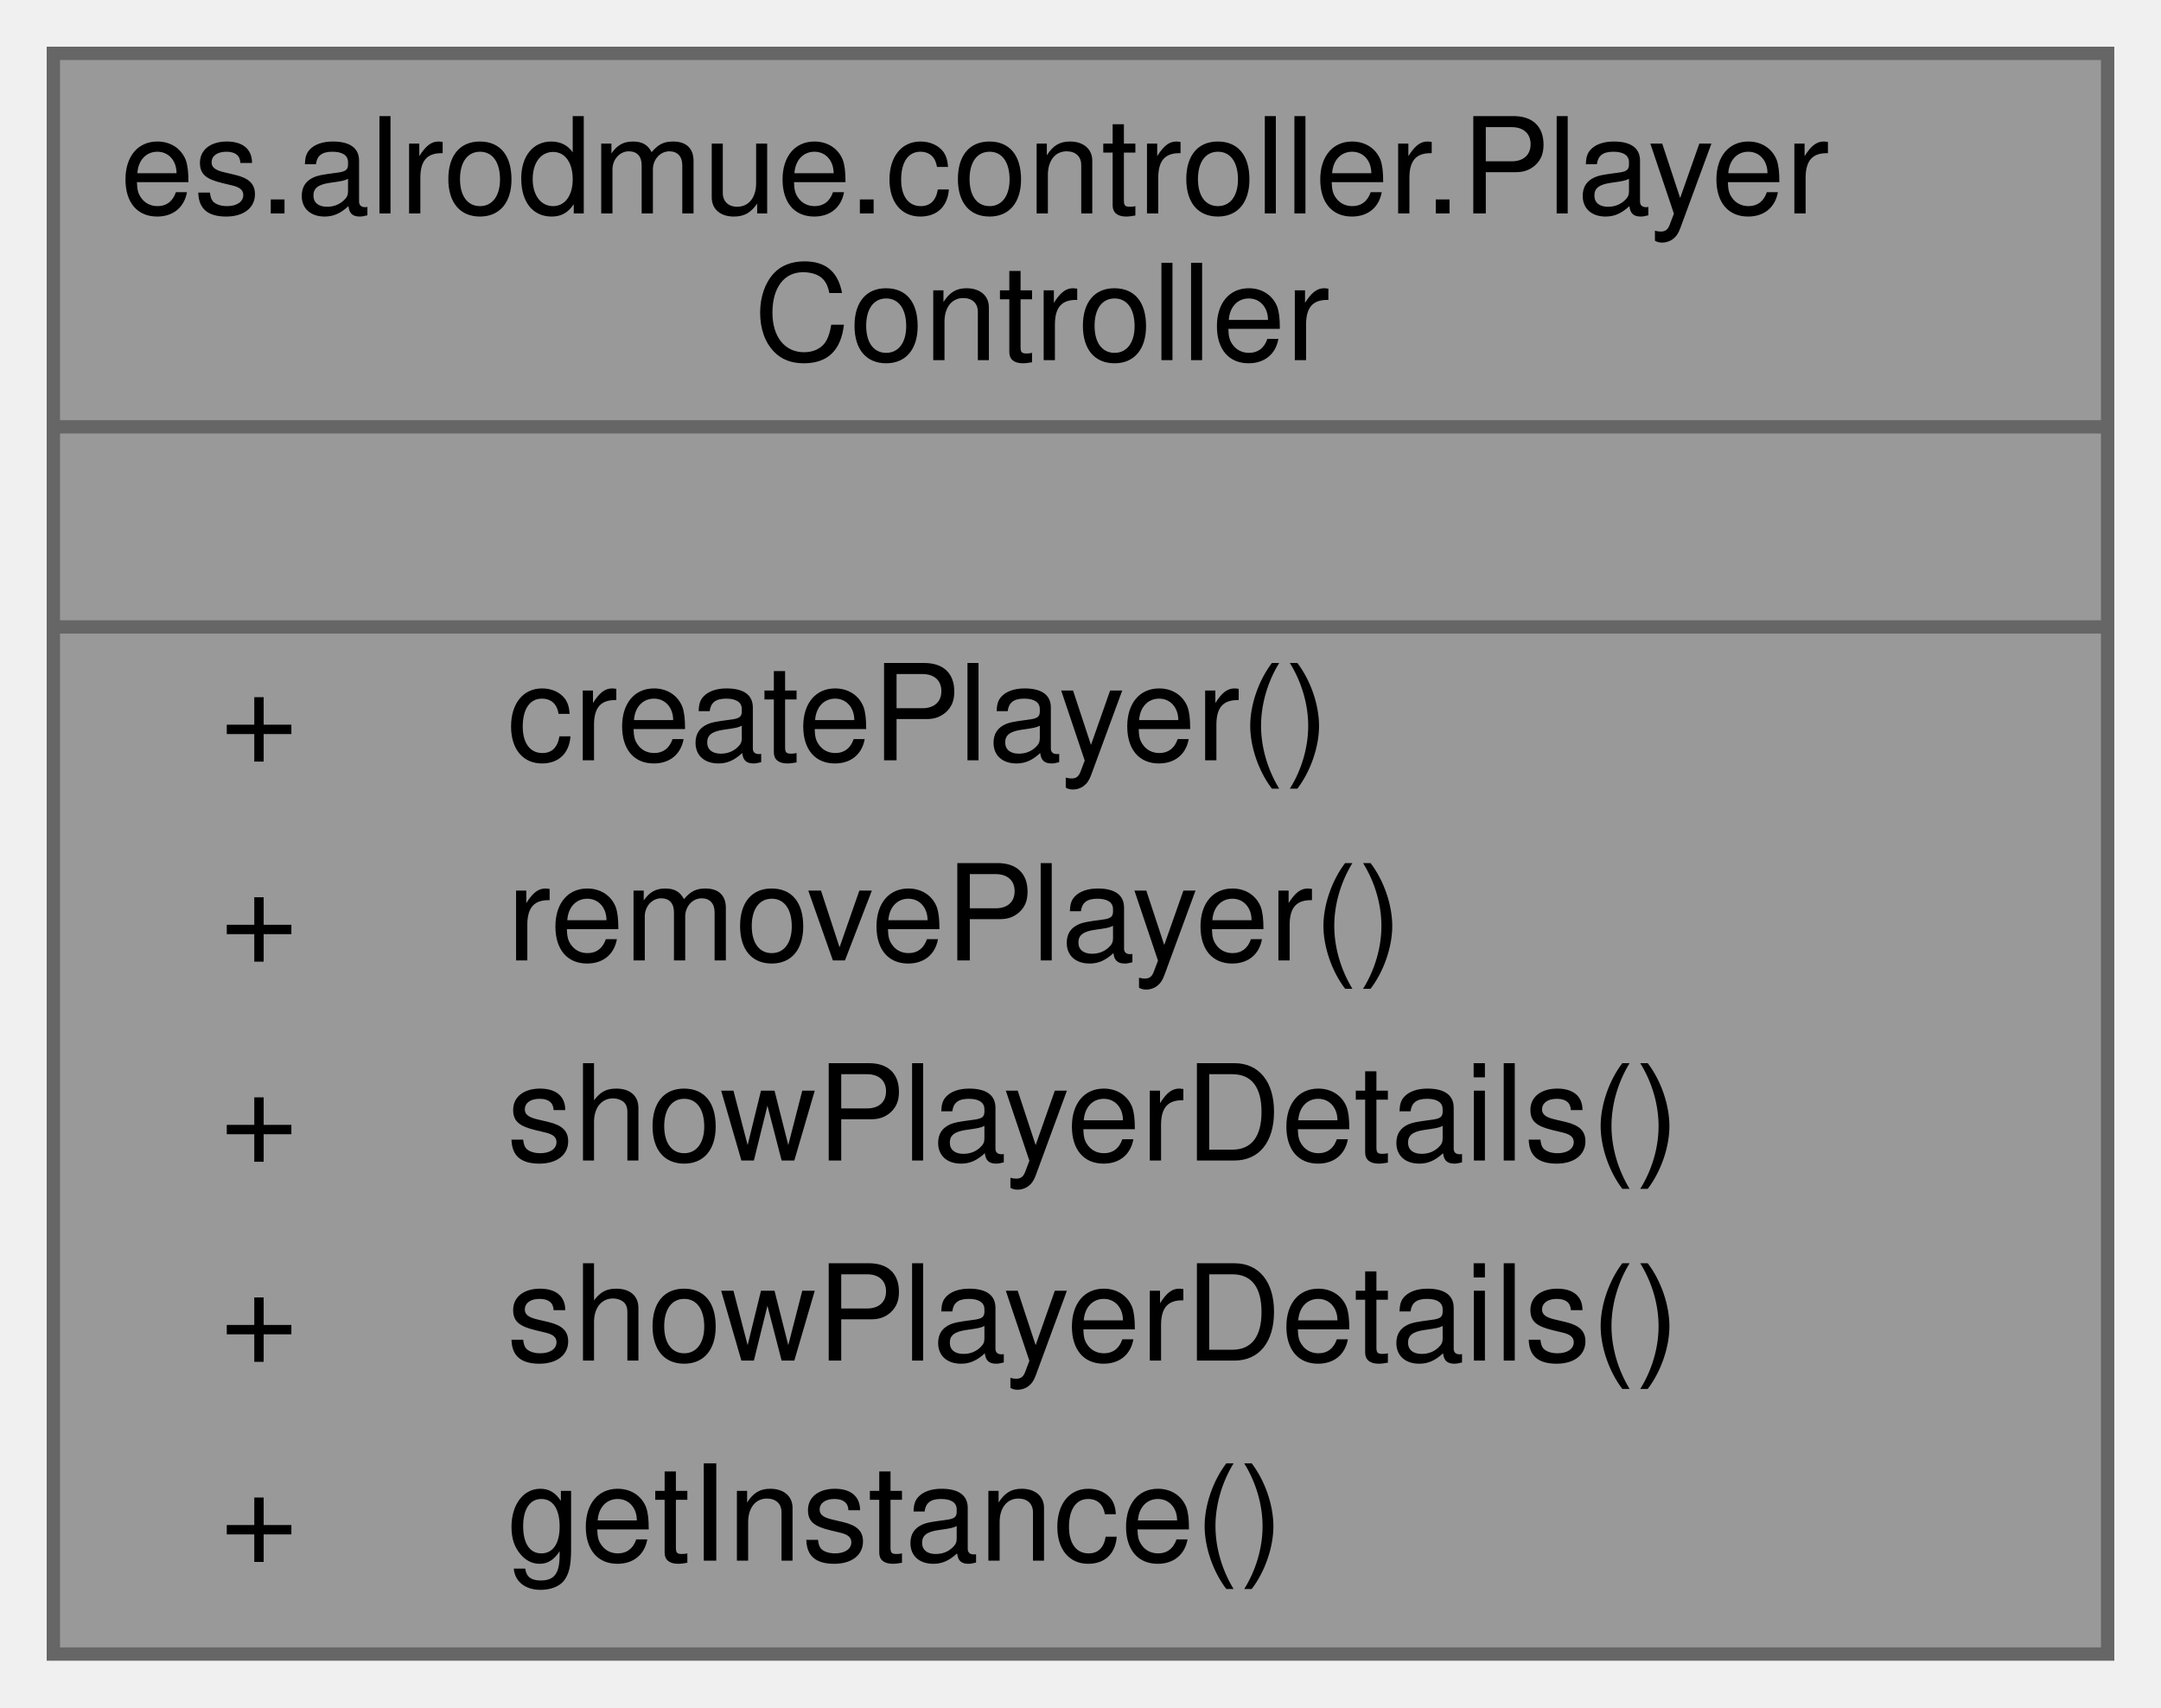
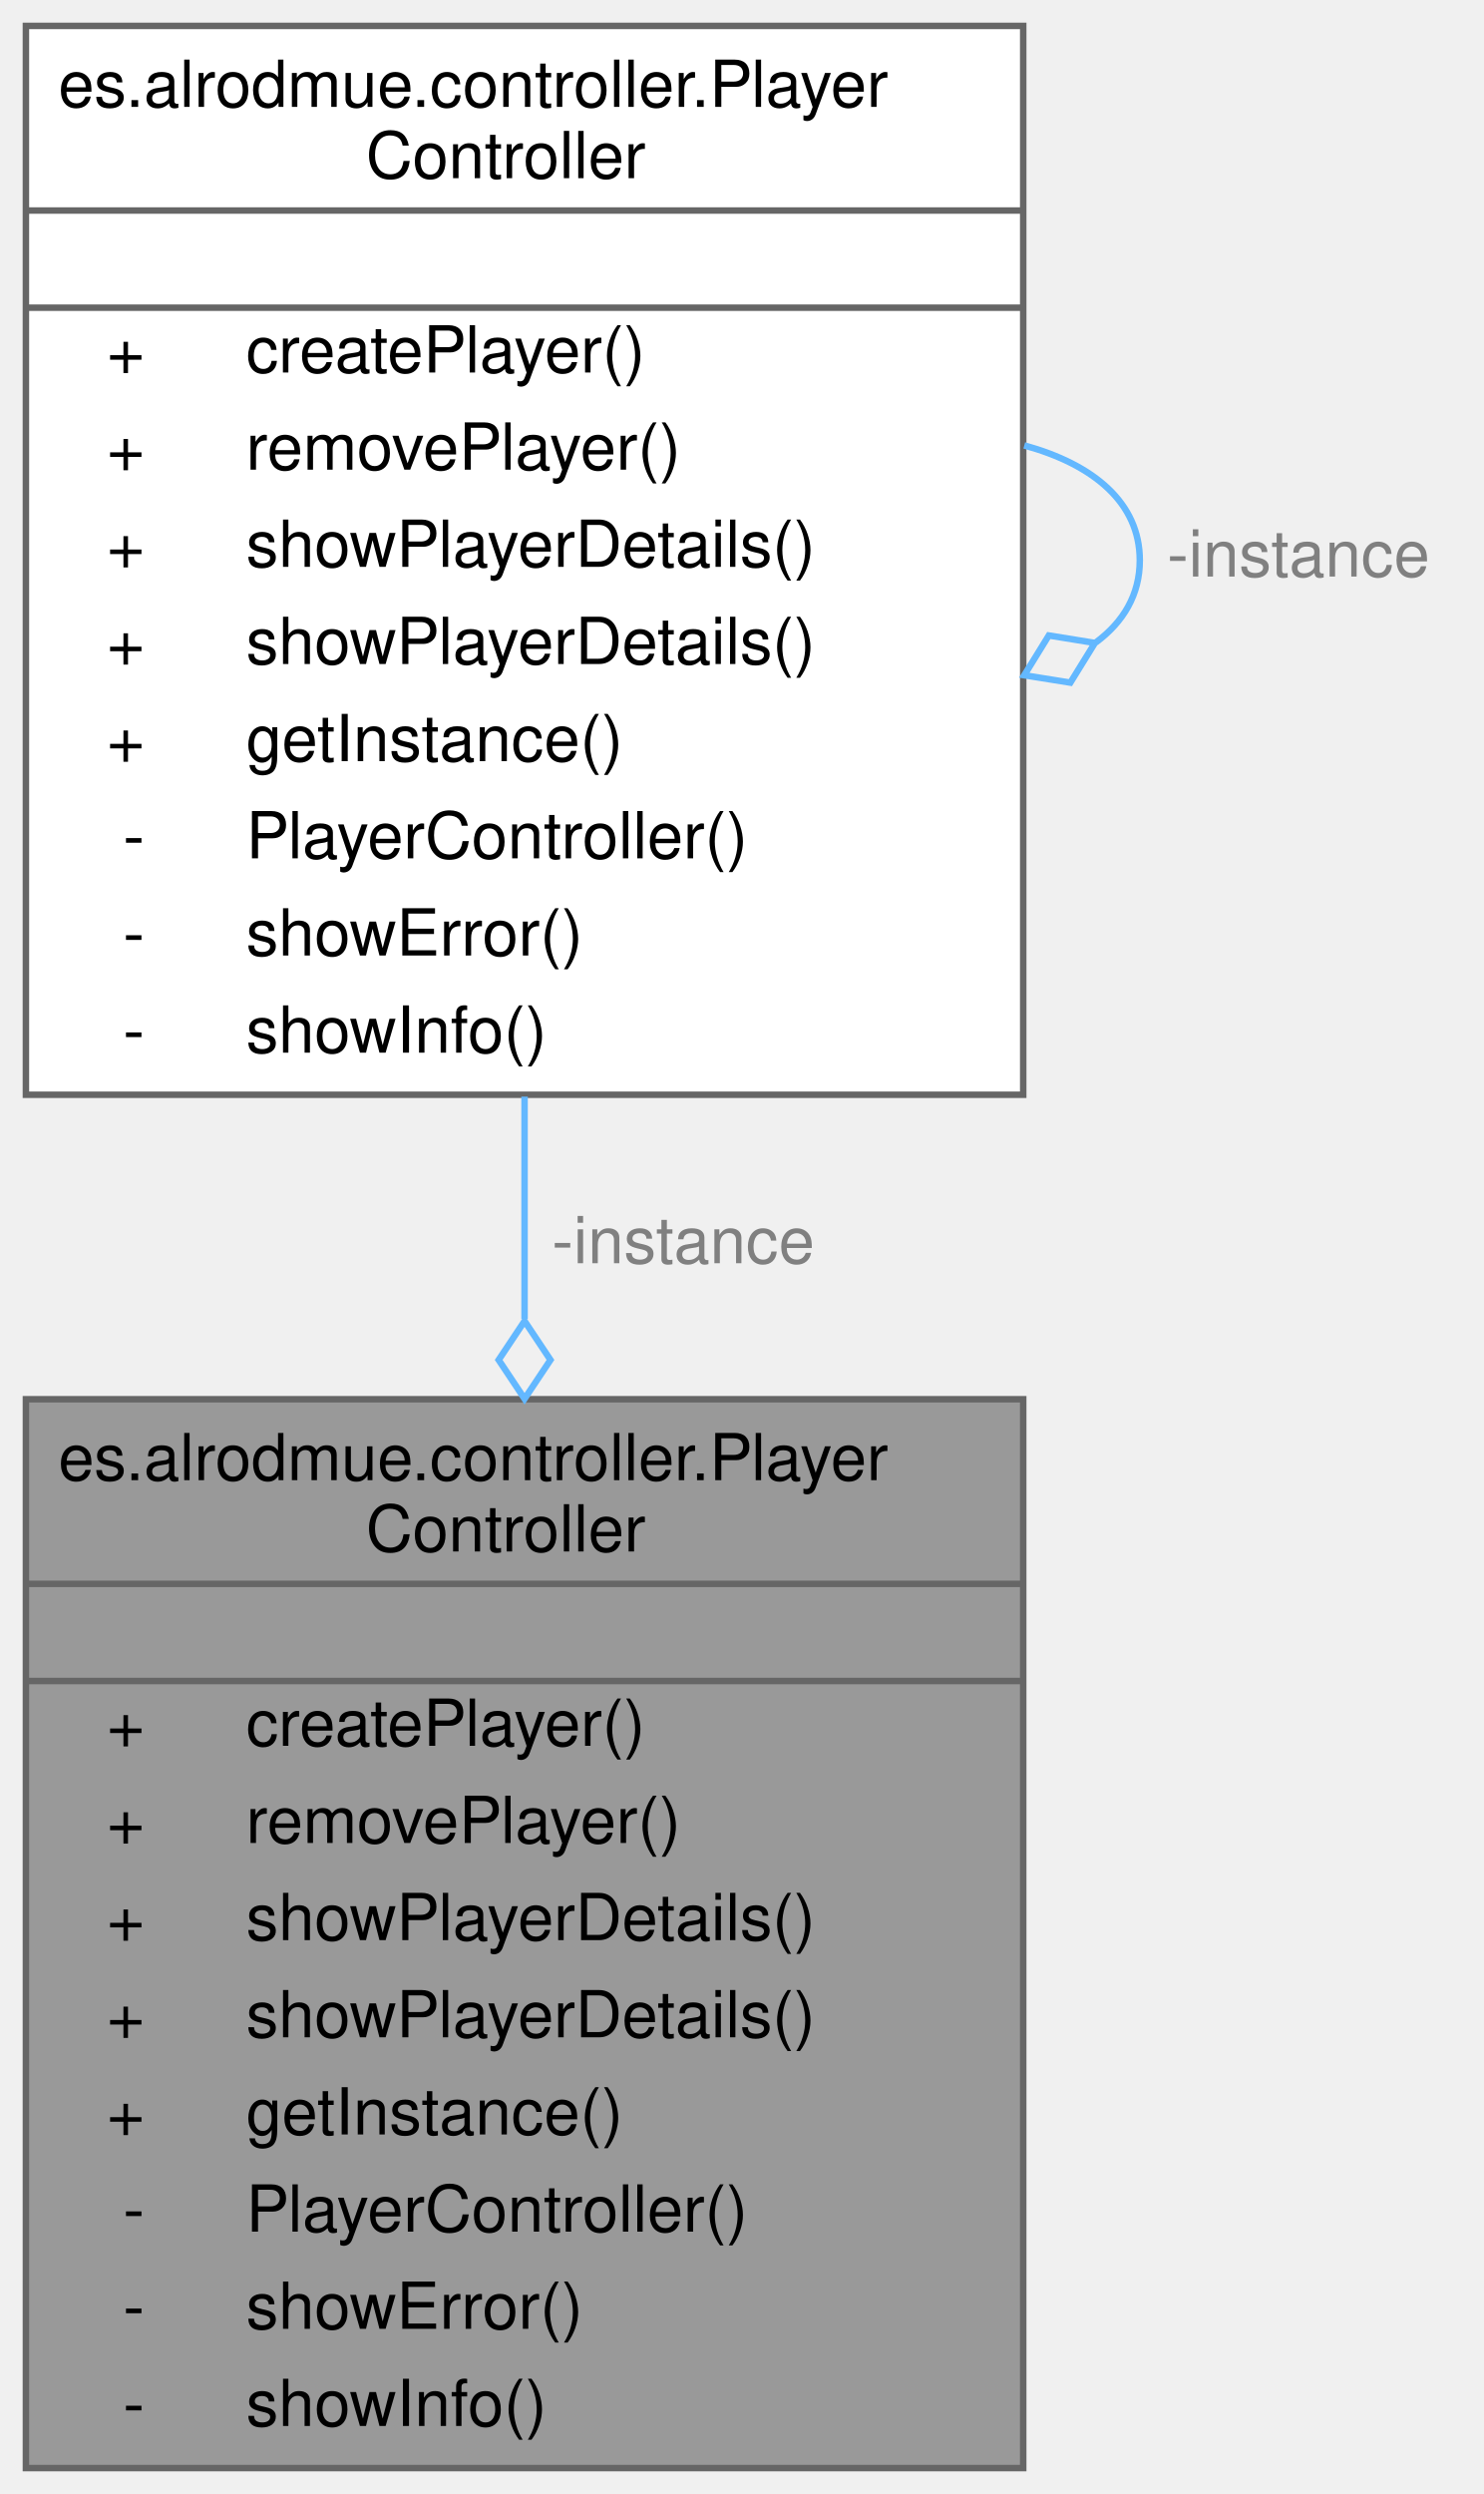
- <svg xmlns="http://www.w3.org/2000/svg" xmlns:xlink="http://www.w3.org/1999/xlink" width="162pt" height="128pt" viewBox="0.00 0.00 162.00 128.00">
-   <g id="graph0" class="graph" transform="scale(1 1) rotate(0) translate(4 124)">
+ <svg xmlns="http://www.w3.org/2000/svg" xmlns:xlink="http://www.w3.org/1999/xlink" width="229pt" height="385pt" viewBox="0.00 0.00 229.00 385.00">
+   <g id="graph0" class="graph" transform="scale(1 1) rotate(0) translate(4 381)">
    <g id="Node000001" class="node">
      <g id="a_Node000001">
        <a xlink:title=" ">
-           <polygon fill="#999999" stroke="transparent" points="154,-120 0,-120 0,0 154,0 154,-120" />
-           <text text-anchor="start" x="5" y="-108" font-family="Helvetica,sans-Serif" font-size="10.00">es.alrodmue.controller.Player</text>
-           <text text-anchor="start" x="52.5" y="-97" font-family="Helvetica,sans-Serif" font-size="10.00">Controller</text>
-           <text text-anchor="start" x="75" y="-82" font-family="Helvetica,sans-Serif" font-size="10.00"> </text>
-           <text text-anchor="start" x="12.5" y="-67" font-family="Helvetica,sans-Serif" font-size="10.00">+</text>
-           <text text-anchor="start" x="34" y="-67" font-family="Helvetica,sans-Serif" font-size="10.00">createPlayer()</text>
-           <text text-anchor="start" x="12.5" y="-52" font-family="Helvetica,sans-Serif" font-size="10.00">+</text>
-           <text text-anchor="start" x="34" y="-52" font-family="Helvetica,sans-Serif" font-size="10.00">removePlayer()</text>
-           <text text-anchor="start" x="12.5" y="-37" font-family="Helvetica,sans-Serif" font-size="10.00">+</text>
-           <text text-anchor="start" x="34" y="-37" font-family="Helvetica,sans-Serif" font-size="10.00">showPlayerDetails()</text>
-           <text text-anchor="start" x="12.5" y="-22" font-family="Helvetica,sans-Serif" font-size="10.00">+</text>
-           <text text-anchor="start" x="34" y="-22" font-family="Helvetica,sans-Serif" font-size="10.00">showPlayerDetails()</text>
-           <text text-anchor="start" x="12.5" y="-7" font-family="Helvetica,sans-Serif" font-size="10.00">+</text>
-           <text text-anchor="start" x="34" y="-7" font-family="Helvetica,sans-Serif" font-size="10.00">getInstance()</text>
-           <polygon fill="#666666" stroke="#666666" points="0,-92 0,-92 154,-92 154,-92 0,-92" />
-           <polygon fill="#666666" stroke="#666666" points="0,-77 0,-77 154,-77 154,-77 0,-77" />
-           <polygon fill="none" stroke="#666666" points="0,0 0,-120 154,-120 154,0 0,0" />
+           <polygon fill="#999999" stroke="transparent" points="154,-165 0,-165 0,0 154,0 154,-165" />
+           <text text-anchor="start" x="5" y="-152.5" font-family="Helvetica,sans-Serif" font-size="10.00">es.alrodmue.controller.Player</text>
+           <text text-anchor="start" x="52.5" y="-141.5" font-family="Helvetica,sans-Serif" font-size="10.00">Controller</text>
+           <text text-anchor="start" x="75" y="-126.5" font-family="Helvetica,sans-Serif" font-size="10.00"> </text>
+           <text text-anchor="start" x="12.5" y="-111.5" font-family="Helvetica,sans-Serif" font-size="10.00">+</text>
+           <text text-anchor="start" x="34" y="-111.5" font-family="Helvetica,sans-Serif" font-size="10.00">createPlayer()</text>
+           <text text-anchor="start" x="12.5" y="-96.5" font-family="Helvetica,sans-Serif" font-size="10.00">+</text>
+           <text text-anchor="start" x="34" y="-96.5" font-family="Helvetica,sans-Serif" font-size="10.00">removePlayer()</text>
+           <text text-anchor="start" x="12.5" y="-81.5" font-family="Helvetica,sans-Serif" font-size="10.00">+</text>
+           <text text-anchor="start" x="34" y="-81.5" font-family="Helvetica,sans-Serif" font-size="10.00">showPlayerDetails()</text>
+           <text text-anchor="start" x="12.5" y="-66.5" font-family="Helvetica,sans-Serif" font-size="10.00">+</text>
+           <text text-anchor="start" x="34" y="-66.5" font-family="Helvetica,sans-Serif" font-size="10.00">showPlayerDetails()</text>
+           <text text-anchor="start" x="12.5" y="-51.5" font-family="Helvetica,sans-Serif" font-size="10.00">+</text>
+           <text text-anchor="start" x="34" y="-51.5" font-family="Helvetica,sans-Serif" font-size="10.00">getInstance()</text>
+           <text text-anchor="start" x="15" y="-36.5" font-family="Helvetica,sans-Serif" font-size="10.00">-</text>
+           <text text-anchor="start" x="34" y="-36.5" font-family="Helvetica,sans-Serif" font-size="10.00">PlayerController()</text>
+           <text text-anchor="start" x="15" y="-21.5" font-family="Helvetica,sans-Serif" font-size="10.00">-</text>
+           <text text-anchor="start" x="34" y="-21.5" font-family="Helvetica,sans-Serif" font-size="10.00">showError()</text>
+           <text text-anchor="start" x="15" y="-6.5" font-family="Helvetica,sans-Serif" font-size="10.00">-</text>
+           <text text-anchor="start" x="34" y="-6.5" font-family="Helvetica,sans-Serif" font-size="10.00">showInfo()</text>
+           <polygon fill="#666666" stroke="#666666" points="0,-136.5 0,-136.5 154,-136.5 154,-136.5 0,-136.5" />
+           <polygon fill="#666666" stroke="#666666" points="0,-121.5 0,-121.5 154,-121.5 154,-121.5 0,-121.5" />
+           <polygon fill="none" stroke="#666666" points="0,0 0,-165 154,-165 154,0 0,0" />
        </a>
      </g>
    </g>
+     <g id="Node000002" class="node">
+       <g id="a_Node000002">
+         <a xlink:href="classes_1_1alrodmue_1_1controller_1_1PlayerController.xhtml" target="_top" xlink:title=" ">
+           <polygon fill="white" stroke="transparent" points="154,-377 0,-377 0,-212 154,-212 154,-377" />
+           <text text-anchor="start" x="5" y="-364.5" font-family="Helvetica,sans-Serif" font-size="10.00">es.alrodmue.controller.Player</text>
+           <text text-anchor="start" x="52.5" y="-353.5" font-family="Helvetica,sans-Serif" font-size="10.00">Controller</text>
+           <text text-anchor="start" x="75" y="-338.5" font-family="Helvetica,sans-Serif" font-size="10.00"> </text>
+           <text text-anchor="start" x="12.5" y="-323.5" font-family="Helvetica,sans-Serif" font-size="10.00">+</text>
+           <text text-anchor="start" x="34" y="-323.5" font-family="Helvetica,sans-Serif" font-size="10.00">createPlayer()</text>
+           <text text-anchor="start" x="12.5" y="-308.5" font-family="Helvetica,sans-Serif" font-size="10.00">+</text>
+           <text text-anchor="start" x="34" y="-308.5" font-family="Helvetica,sans-Serif" font-size="10.00">removePlayer()</text>
+           <text text-anchor="start" x="12.5" y="-293.5" font-family="Helvetica,sans-Serif" font-size="10.00">+</text>
+           <text text-anchor="start" x="34" y="-293.5" font-family="Helvetica,sans-Serif" font-size="10.00">showPlayerDetails()</text>
+           <text text-anchor="start" x="12.5" y="-278.5" font-family="Helvetica,sans-Serif" font-size="10.00">+</text>
+           <text text-anchor="start" x="34" y="-278.5" font-family="Helvetica,sans-Serif" font-size="10.00">showPlayerDetails()</text>
+           <text text-anchor="start" x="12.5" y="-263.5" font-family="Helvetica,sans-Serif" font-size="10.00">+</text>
+           <text text-anchor="start" x="34" y="-263.5" font-family="Helvetica,sans-Serif" font-size="10.00">getInstance()</text>
+           <text text-anchor="start" x="15" y="-248.5" font-family="Helvetica,sans-Serif" font-size="10.00">-</text>
+           <text text-anchor="start" x="34" y="-248.5" font-family="Helvetica,sans-Serif" font-size="10.00">PlayerController()</text>
+           <text text-anchor="start" x="15" y="-233.5" font-family="Helvetica,sans-Serif" font-size="10.00">-</text>
+           <text text-anchor="start" x="34" y="-233.5" font-family="Helvetica,sans-Serif" font-size="10.00">showError()</text>
+           <text text-anchor="start" x="15" y="-218.5" font-family="Helvetica,sans-Serif" font-size="10.00">-</text>
+           <text text-anchor="start" x="34" y="-218.5" font-family="Helvetica,sans-Serif" font-size="10.00">showInfo()</text>
+           <polygon fill="#666666" stroke="#666666" points="0,-348.5 0,-348.5 154,-348.5 154,-348.5 0,-348.5" />
+           <polygon fill="#666666" stroke="#666666" points="0,-333.5 0,-333.5 154,-333.5 154,-333.5 0,-333.5" />
+           <polygon fill="none" stroke="#666666" points="0,-212 0,-377 154,-377 154,-212 0,-212" />
+         </a>
+       </g>
+     </g>
+     <g id="edge1_Node000001_Node000002" class="edge">
+       <g id="a_edge1_Node000001_Node000002">
+         <a xlink:title=" ">
+           <path fill="none" stroke="#63b8ff" d="M77,-211.71C77,-200.46 77,-188.84 77,-177.39" />
+           <polygon fill="none" stroke="#63b8ff" points="77,-177.07 73,-171.07 77,-165.07 81,-171.07 77,-177.07" />
+         </a>
+       </g>
+       <text text-anchor="middle" x="101.5" y="-186" font-family="Helvetica,sans-Serif" font-size="10.00" fill="grey"> -instance</text>
+     </g>
+     <g id="edge2_Node000002_Node000002" class="edge">
+       <g id="a_edge2_Node000002_Node000002">
+         <a xlink:title=" ">
+           <path fill="none" stroke="#63b8ff" d="M154.16,-312.24C164.85,-309.31 172,-303.4 172,-294.5 172,-289.21 169.48,-284.98 165.19,-281.81" />
+           <polygon fill="none" stroke="#63b8ff" points="165.07,-281.75 157.95,-282.9 154.16,-276.76 161.28,-275.62 165.07,-281.75" />
+         </a>
+       </g>
+       <text text-anchor="middle" x="196.5" y="-292" font-family="Helvetica,sans-Serif" font-size="10.00" fill="grey"> -instance</text>
+     </g>
  </g>
</svg>
